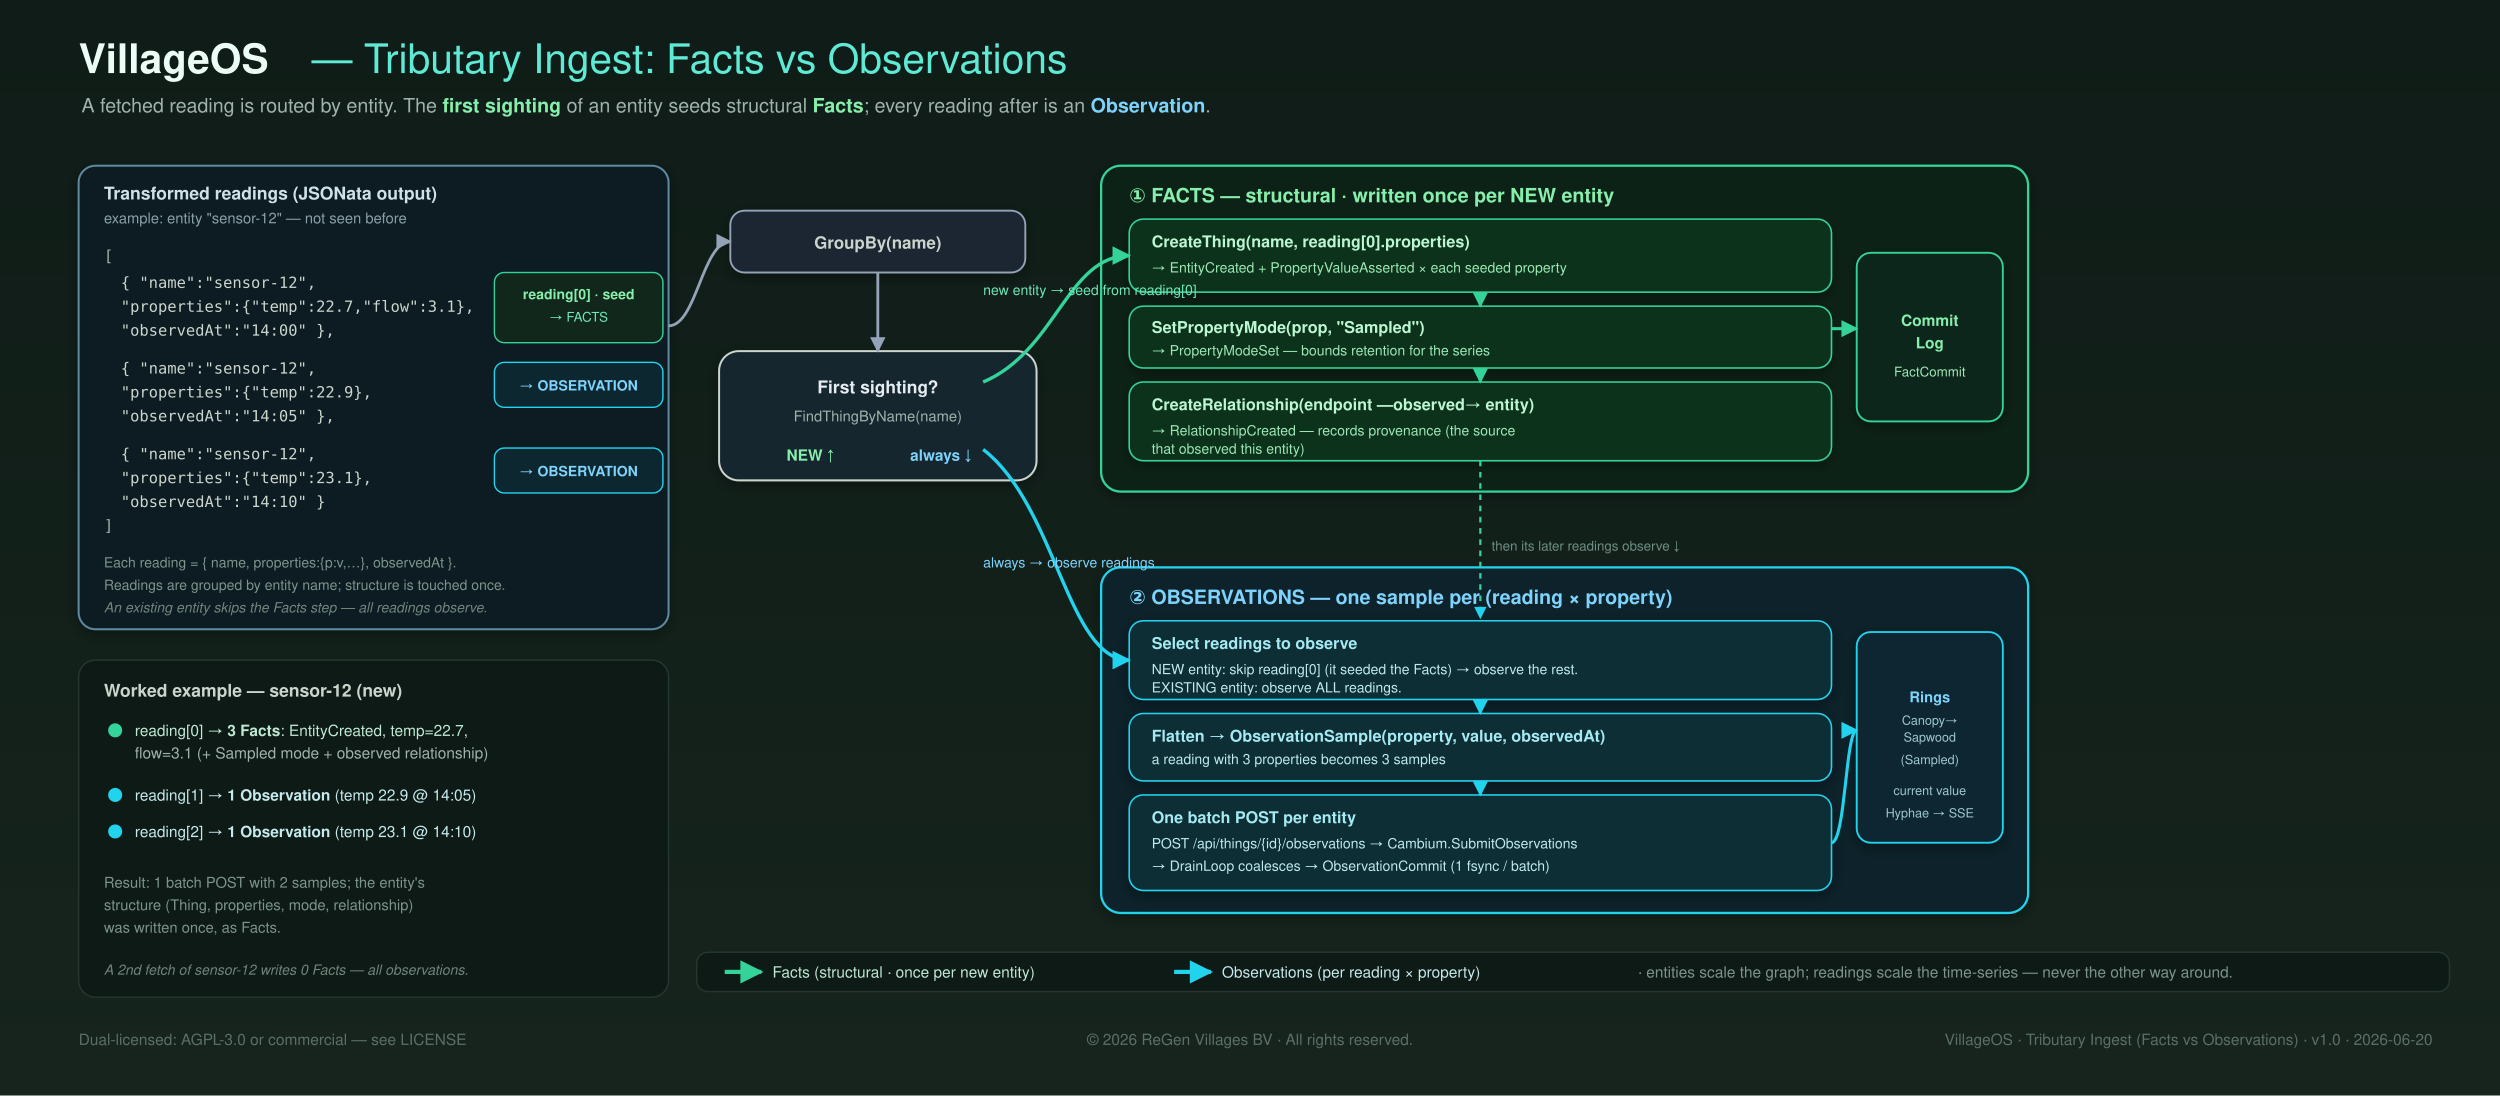
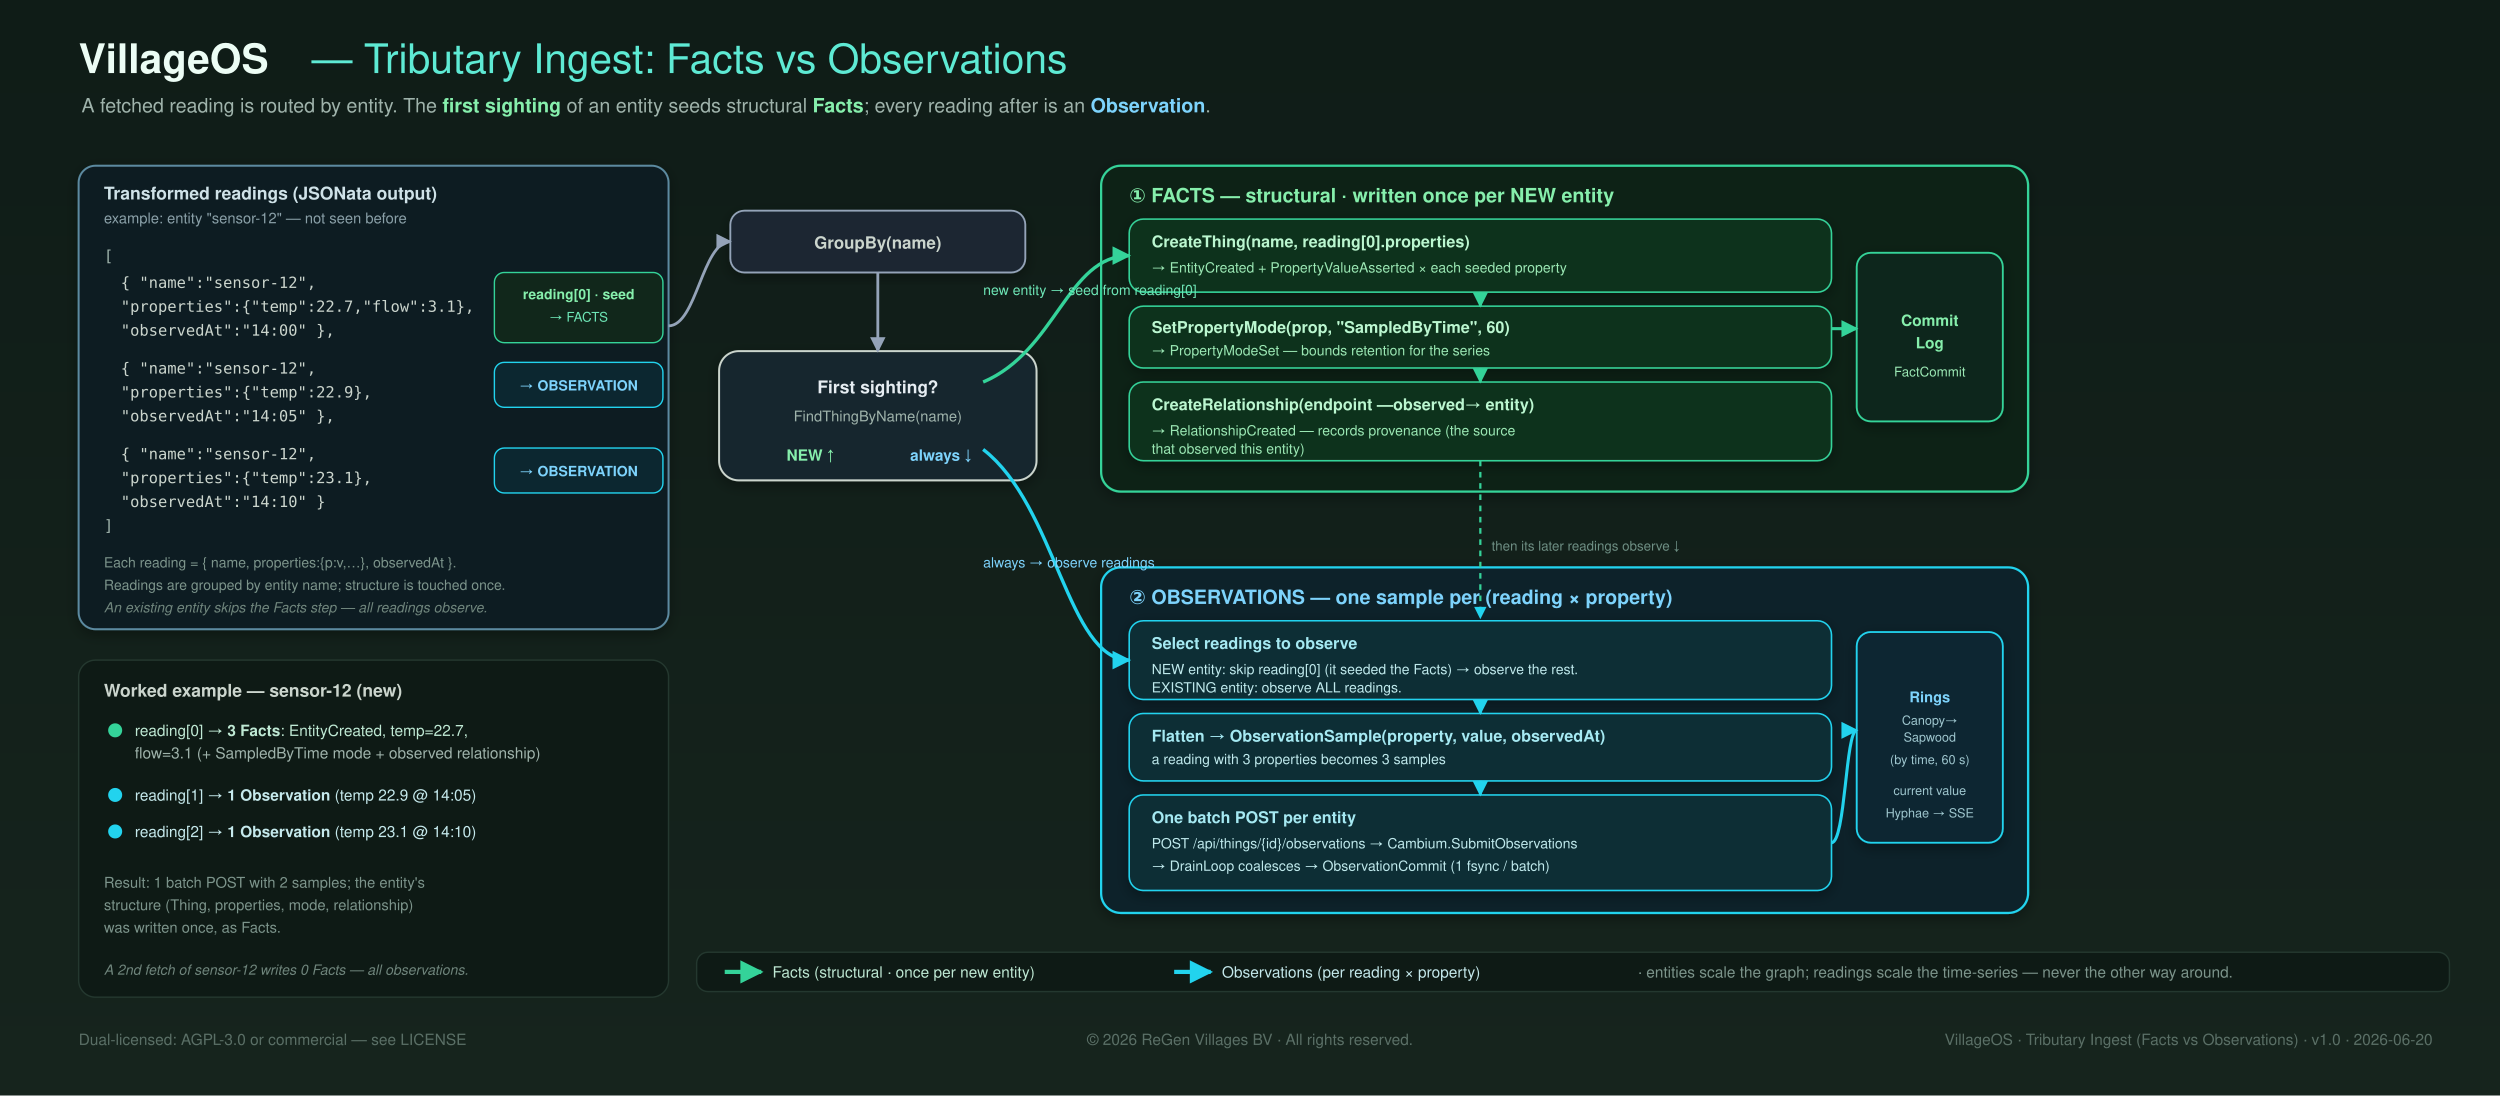
<svg xmlns="http://www.w3.org/2000/svg" viewBox="0 0 1780 780" font-family="'Segoe UI',Helvetica,Arial,sans-serif">
  <defs>
    <linearGradient id="bg" x1="0" y1="0" x2="0" y2="1">
      <stop offset="0" stop-color="#0f1c17" />
      <stop offset="1" stop-color="#16241d" />
    </linearGradient>
    <filter id="sh" x="-20%" y="-20%" width="140%" height="140%">
      <feDropShadow dx="0" dy="3" stdDeviation="5" flood-color="#000" flood-opacity="0.35" />
    </filter>
    <marker id="aE" viewBox="0 0 10 10" refX="9" refY="5" markerWidth="5.5" markerHeight="5.5" orient="auto-start-reverse">
      <path d="M0,0 L10,5 L0,10 z" fill="#34d399" />
    </marker>
    <marker id="aT" viewBox="0 0 10 10" refX="9" refY="5" markerWidth="5.5" markerHeight="5.5" orient="auto-start-reverse">
      <path d="M0,0 L10,5 L0,10 z" fill="#22d3ee" />
    </marker>
    <marker id="aG" viewBox="0 0 10 10" refX="9" refY="5" markerWidth="5.5" markerHeight="5.5" orient="auto-start-reverse">
      <path d="M0,0 L10,5 L0,10 z" fill="#94a3b8" />
    </marker>
  </defs>
  <rect width="1780" height="780" fill="url(#bg)" />
  <text x="56" y="52" fill="#ecfdf5" font-size="29" font-weight="700">VillageOS</text>
  <text x="222" y="52" fill="#5eead4" font-size="29" font-weight="300">— Tributary Ingest: Facts vs Observations</text>
  <text x="58" y="80" fill="#9fb3ab" font-size="14">A fetched reading is routed by entity. The <tspan fill="#86efac" font-weight="700">first sighting</tspan> of an entity seeds structural <tspan fill="#86efac" font-weight="700">Facts</tspan>; every reading after is an <tspan fill="#7dd3fc" font-weight="700">Observation</tspan>.</text>
  <g filter="url(#sh)">
    <rect x="56" y="118" width="420" height="330" rx="12" fill="#101a22" stroke="#5b8aa0" stroke-width="1.4" />
  </g>
  <text x="74" y="142" fill="#cfe2e8" font-size="12.5" font-weight="700">Transformed readings (JSONata output)</text>
  <text x="74" y="159" fill="#8aa0a8" font-size="10.5">example: entity "sensor-12" — not seen before</text>
  <g font-family="Menlo,'SF Mono',monospace" font-size="11">
    <text x="74" y="186" fill="#9fb3ab">[</text>
    <text x="86" y="205" fill="#cbd5cd">{ "name":"sensor-12",</text>
    <text x="86" y="222" fill="#cbd5cd">  "properties":{"temp":22.7,"flow":3.1},</text>
    <text x="86" y="239" fill="#cbd5cd">  "observedAt":"14:00" },</text>
    <text x="86" y="266" fill="#cbd5cd">{ "name":"sensor-12",</text>
    <text x="86" y="283" fill="#cbd5cd">  "properties":{"temp":22.9},</text>
    <text x="86" y="300" fill="#cbd5cd">  "observedAt":"14:05" },</text>
    <text x="86" y="327" fill="#cbd5cd">{ "name":"sensor-12",</text>
    <text x="86" y="344" fill="#cbd5cd">  "properties":{"temp":23.1},</text>
    <text x="86" y="361" fill="#cbd5cd">  "observedAt":"14:10" }</text>
    <text x="74" y="378" fill="#9fb3ab">]</text>
  </g>
  <rect x="352" y="194" width="120" height="50" rx="7" fill="#11271b" stroke="#34d399" stroke-width="1" />
  <text x="412" y="213" fill="#86efac" font-size="10" text-anchor="middle" font-weight="700">reading[0] · seed</text>
  <text x="412" y="229" fill="#6ee7b7" font-size="9.5" text-anchor="middle">→ FACTS</text>
  <rect x="352" y="258" width="120" height="32" rx="7" fill="#0c2730" stroke="#22d3ee" stroke-width="1" />
  <text x="412" y="278" fill="#7dd3fc" font-size="10" text-anchor="middle" font-weight="700">→ OBSERVATION</text>
  <rect x="352" y="319" width="120" height="32" rx="7" fill="#0c2730" stroke="#22d3ee" stroke-width="1" />
  <text x="412" y="339" fill="#7dd3fc" font-size="10" text-anchor="middle" font-weight="700">→ OBSERVATION</text>
  <text x="74" y="404" fill="#7c948b" font-size="10">Each reading = { name, properties:{p:v,…}, observedAt }.</text>
  <text x="74" y="420" fill="#7c948b" font-size="10">Readings are grouped by entity name; structure is touched once.</text>
  <text x="74" y="436" fill="#6f857c" font-size="10" font-style="italic">An existing entity skips the Facts step — all readings observe.</text>
  <g filter="url(#sh)">
    <rect x="520" y="150" width="210" height="44" rx="10" fill="#1a2733" stroke="#94a3b8" stroke-width="1.3" />
  </g>
  <text x="625" y="177" fill="#cbd5cd" font-size="12" font-weight="700" text-anchor="middle">GroupBy(name)</text>
  <g filter="url(#sh)">
    <rect x="512" y="250" width="226" height="92" rx="14" fill="#16252e" stroke="#cbd5cd" stroke-width="1.4" />
  </g>
  <text x="625" y="280" fill="#e6edf2" font-size="12.5" font-weight="700" text-anchor="middle">First sighting?</text>
  <text x="625" y="300" fill="#9fb3ab" font-size="10.5" text-anchor="middle">FindThingByName(name)</text>
  <text x="560" y="328" fill="#86efac" font-size="11" font-weight="700">NEW ↑</text>
  <text x="648" y="328" fill="#7dd3fc" font-size="11" font-weight="700">always ↓</text>
  <g filter="url(#sh)">
    <rect x="784" y="118" width="660" height="232" rx="14" fill="#0f2417" stroke="#34d399" stroke-width="1.6" />
  </g>
  <text x="804" y="144" fill="#86efac" font-size="14" font-weight="700">① FACTS — structural · written once per NEW entity</text>
  <g filter="url(#sh)">
    <rect x="804" y="156" width="500" height="52" rx="10" fill="#11301f" stroke="#34d399" stroke-width="1.1" />
  </g>
  <text x="820" y="176" fill="#bbf7d0" font-size="11.5" font-weight="700">CreateThing(name, reading[0].properties)</text>
  <text x="820" y="194" fill="#9be8b4" font-size="10">→ EntityCreated + PropertyValueAsserted × each seeded property</text>
  <g filter="url(#sh)">
    <rect x="804" y="218" width="500" height="44" rx="10" fill="#11301f" stroke="#34d399" stroke-width="1.1" />
  </g>
-   <text x="820" y="237" fill="#bbf7d0" font-size="11.5" font-weight="700">SetPropertyMode(prop, "Sampled")</text>
+   <text x="820" y="237" fill="#bbf7d0" font-size="11.5" font-weight="700">SetPropertyMode(prop, "SampledByTime", 60)</text>
  <text x="820" y="253" fill="#9be8b4" font-size="10">→ PropertyModeSet — bounds retention for the series</text>
  <g filter="url(#sh)">
    <rect x="804" y="272" width="500" height="56" rx="10" fill="#11301f" stroke="#34d399" stroke-width="1.1" />
  </g>
  <text x="820" y="292" fill="#bbf7d0" font-size="11.5" font-weight="700">CreateRelationship(endpoint —observed→ entity)</text>
  <text x="820" y="310" fill="#9be8b4" font-size="10">→ RelationshipCreated — records provenance (the source</text>
  <text x="820" y="323" fill="#9be8b4" font-size="10">that observed this entity)</text>
  <g filter="url(#sh)">
    <rect x="1322" y="180" width="104" height="120" rx="10" fill="#10261a" stroke="#34d399" stroke-width="1.3" />
  </g>
  <text x="1374" y="232" fill="#86efac" font-size="11" font-weight="700" text-anchor="middle">Commit</text>
  <text x="1374" y="248" fill="#86efac" font-size="11" font-weight="700" text-anchor="middle">Log</text>
  <text x="1374" y="268" fill="#9be8b4" font-size="9.5" text-anchor="middle">FactCommit</text>
  <g filter="url(#sh)">
    <rect x="784" y="404" width="660" height="246" rx="14" fill="#0b2329" stroke="#22d3ee" stroke-width="1.6" />
  </g>
  <text x="804" y="430" fill="#7dd3fc" font-size="14" font-weight="700">② OBSERVATIONS — one sample per (reading × property)</text>
  <g filter="url(#sh)">
    <rect x="804" y="442" width="500" height="56" rx="10" fill="#0e2d36" stroke="#22d3ee" stroke-width="1.1" />
  </g>
  <text x="820" y="462" fill="#a5e9f2" font-size="11.5" font-weight="700">Select readings to observe</text>
  <text x="820" y="480" fill="#bfe9ec" font-size="10">NEW entity: skip reading[0] (it seeded the Facts) → observe the rest.</text>
  <text x="820" y="493" fill="#bfe9ec" font-size="10">EXISTING entity: observe ALL readings.</text>
  <g filter="url(#sh)">
    <rect x="804" y="508" width="500" height="48" rx="10" fill="#0e2d36" stroke="#22d3ee" stroke-width="1.1" />
  </g>
  <text x="820" y="528" fill="#a5e9f2" font-size="11.5" font-weight="700">Flatten → ObservationSample(property, value, observedAt)</text>
  <text x="820" y="544" fill="#bfe9ec" font-size="10">a reading with 3 properties becomes 3 samples</text>
  <g filter="url(#sh)">
    <rect x="804" y="566" width="500" height="68" rx="10" fill="#0e2d36" stroke="#22d3ee" stroke-width="1.1" />
  </g>
  <text x="820" y="586" fill="#a5e9f2" font-size="11.5" font-weight="700">One batch POST per entity</text>
  <text x="820" y="604" fill="#bfe9ec" font-size="10">POST /api/things/{id}/observations  →  Cambium.SubmitObservations</text>
  <text x="820" y="620" fill="#bfe9ec" font-size="10">→ DrainLoop coalesces → ObservationCommit (1 fsync / batch)</text>
  <g filter="url(#sh)">
    <rect x="1322" y="450" width="104" height="150" rx="10" fill="#0d2730" stroke="#22d3ee" stroke-width="1.3" />
  </g>
  <text x="1374" y="500" fill="#7dd3fc" font-size="10.5" font-weight="700" text-anchor="middle">Rings</text>
  <text x="1374" y="516" fill="#9fc7cf" font-size="9" text-anchor="middle">Canopy→</text>
  <text x="1374" y="528" fill="#9fc7cf" font-size="9" text-anchor="middle">Sapwood</text>
-   <text x="1374" y="544" fill="#9fc7cf" font-size="9" text-anchor="middle">(Sampled)</text>
+   <text x="1374" y="544" fill="#9fc7cf" font-size="9" text-anchor="middle">(by time, 60 s)</text>
  <text x="1374" y="566" fill="#9fc7cf" font-size="9" text-anchor="middle">current value</text>
  <text x="1374" y="582" fill="#9fc7cf" font-size="9" text-anchor="middle">Hyphae → SSE</text>
  <g fill="none">
    <path d="M476,232 C496,232 500,172 520,172" stroke="#94a3b8" stroke-width="2" marker-end="url(#aG)" />
    <path d="M625,194 L625,250" stroke="#94a3b8" stroke-width="2" marker-end="url(#aG)" />
    <path d="M700,272 C752,250 760,182 804,182" stroke="#34d399" stroke-width="2.4" marker-end="url(#aE)" />
    <text x="700" y="210" fill="#6ee7b7" font-size="10">new entity → seed from reading[0]</text>
    <path d="M700,320 C752,360 760,470 804,470" stroke="#22d3ee" stroke-width="2.4" marker-end="url(#aT)" />
    <text x="700" y="404" fill="#7dd3fc" font-size="10">always → observe readings</text>
    <path d="M1054,208 L1054,218" stroke="#34d399" stroke-width="2" marker-end="url(#aE)" />
    <path d="M1054,262 L1054,272" stroke="#34d399" stroke-width="2" marker-end="url(#aE)" />
    <path d="M1304,234 L1322,234" stroke="#34d399" stroke-width="2.2" marker-end="url(#aE)" />
    <path d="M1054,498 L1054,508" stroke="#22d3ee" stroke-width="2" marker-end="url(#aT)" />
    <path d="M1054,556 L1054,566" stroke="#22d3ee" stroke-width="2" marker-end="url(#aT)" />
    <path d="M1304,600 C1314,600 1314,520 1322,520" stroke="#22d3ee" stroke-width="2.2" marker-end="url(#aT)" />
    <path d="M1054,328 C1054,360 1054,400 1054,440" stroke="#34d399" stroke-width="1.6" stroke-dasharray="4 4" marker-end="url(#aT)" />
    <text x="1062" y="392" fill="#6e8f84" font-size="9.5">then its later readings observe ↓</text>
  </g>
  <rect x="56" y="470" width="420" height="240" rx="12" fill="#0e1a15" stroke="#24382f" stroke-width="1" />
  <text x="74" y="496" fill="#cbd5cd" font-size="12.5" font-weight="700">Worked example — sensor-12 (new)</text>
  <circle cx="82" cy="520" r="5" fill="#34d399" />
  <text x="96" y="524" fill="#bfe9d4" font-size="11">reading[0] → <tspan font-weight="700">3 Facts</tspan>: EntityCreated, temp=22.7,</text>
-   <text x="96" y="540" fill="#9fb3ab" font-size="11">flow=3.1 (+ Sampled mode + observed relationship)</text>
+   <text x="96" y="540" fill="#9fb3ab" font-size="11">flow=3.1 (+ SampledByTime mode + observed relationship)</text>
  <circle cx="82" cy="566" r="5" fill="#22d3ee" />
  <text x="96" y="570" fill="#c5e9ec" font-size="11">reading[1] → <tspan font-weight="700">1 Observation</tspan> (temp 22.9 @ 14:05)</text>
  <circle cx="82" cy="592" r="5" fill="#22d3ee" />
  <text x="96" y="596" fill="#c5e9ec" font-size="11">reading[2] → <tspan font-weight="700">1 Observation</tspan> (temp 23.1 @ 14:10)</text>
  <text x="74" y="632" fill="#7c948b" font-size="10.5">Result: 1 batch POST with 2 samples; the entity's</text>
  <text x="74" y="648" fill="#7c948b" font-size="10.5">structure (Thing, properties, mode, relationship)</text>
  <text x="74" y="664" fill="#7c948b" font-size="10.5">was written once, as Facts.</text>
  <text x="74" y="694" fill="#6f857c" font-size="10" font-style="italic">A 2nd fetch of sensor-12 writes 0 Facts — all observations.</text>
  <rect x="496" y="678" width="1248" height="28" rx="8" fill="#0e1a15" stroke="#24382f" stroke-width="1" />
  <g transform="translate(516,696)" font-size="11">
    <line x1="0" y1="-4" x2="26" y2="-4" stroke="#34d399" stroke-width="3" marker-end="url(#aE)" />
    <text x="34" y="0" fill="#bfe9d4">Facts (structural · once per new entity)</text>
    <line x1="320" y1="-4" x2="346" y2="-4" stroke="#22d3ee" stroke-width="3" marker-end="url(#aT)" />
    <text x="354" y="0" fill="#c5e9ec">Observations (per reading × property)</text>
    <text x="650" y="0" fill="#7c948b">·  entities scale the graph; readings scale the time-series — never the other way around.</text>
  </g>
  <text x="56" y="744" fill="#5a6f66" font-size="11">Dual-licensed: AGPL-3.0 or commercial — see LICENSE</text>
  <text x="890" y="744" fill="#5a6f66" font-size="11" text-anchor="middle">© 2026 ReGen Villages BV · All rights reserved.</text>
  <text x="1732" y="744" fill="#5a6f66" font-size="11" text-anchor="end">VillageOS · Tributary Ingest (Facts vs Observations) · v1.0 · 2026-06-20</text>
</svg>
